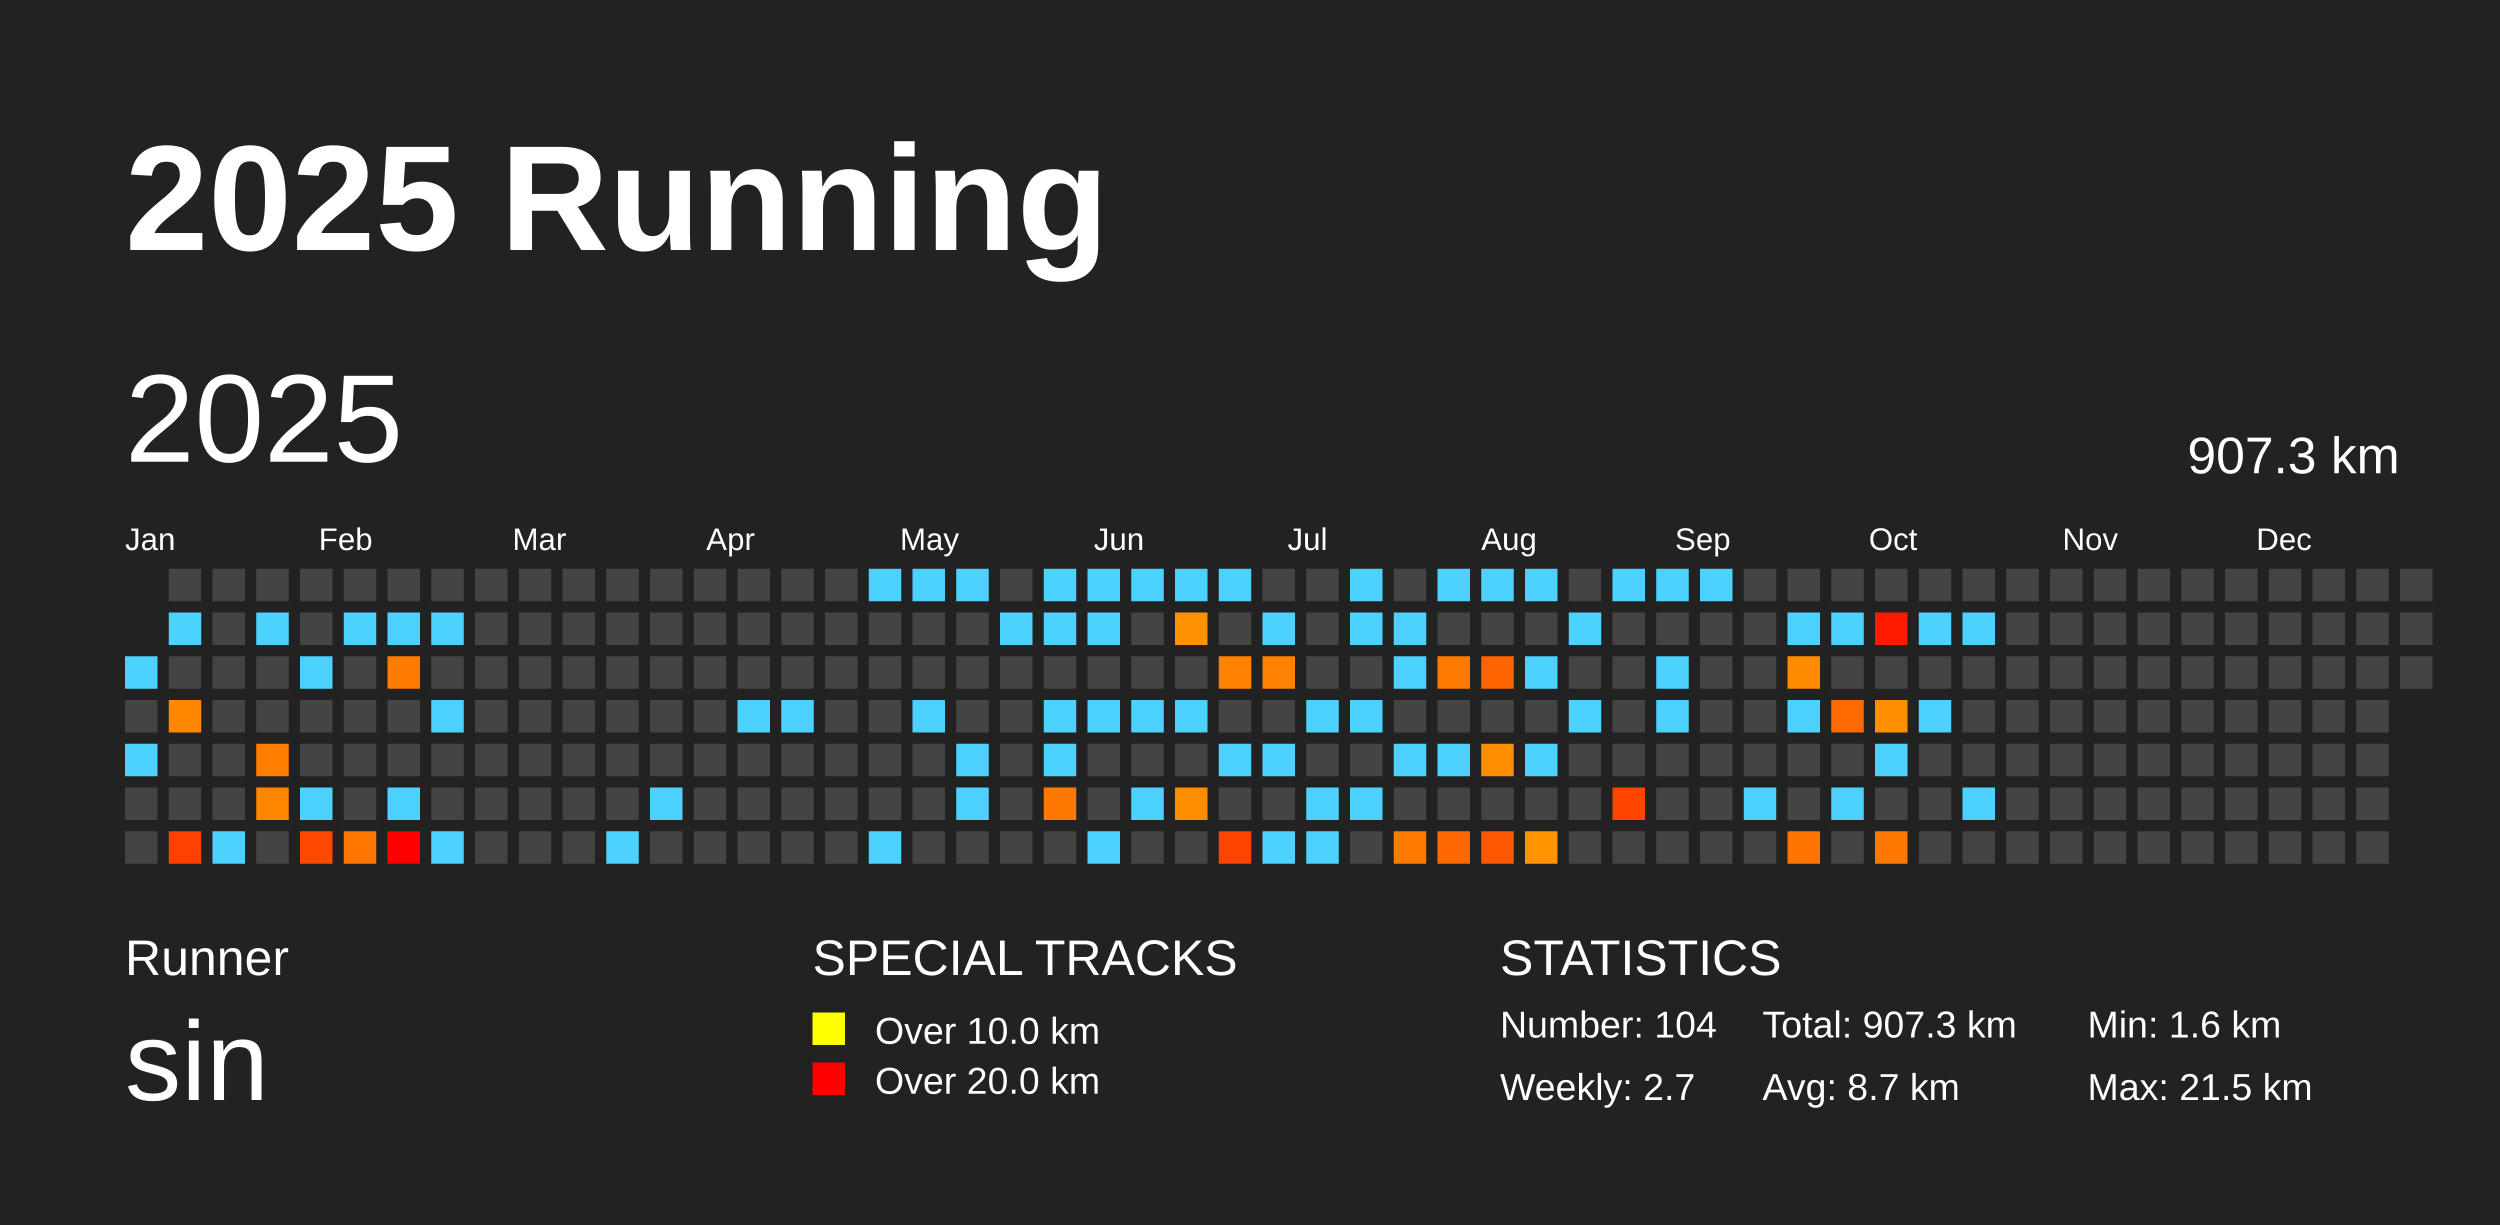
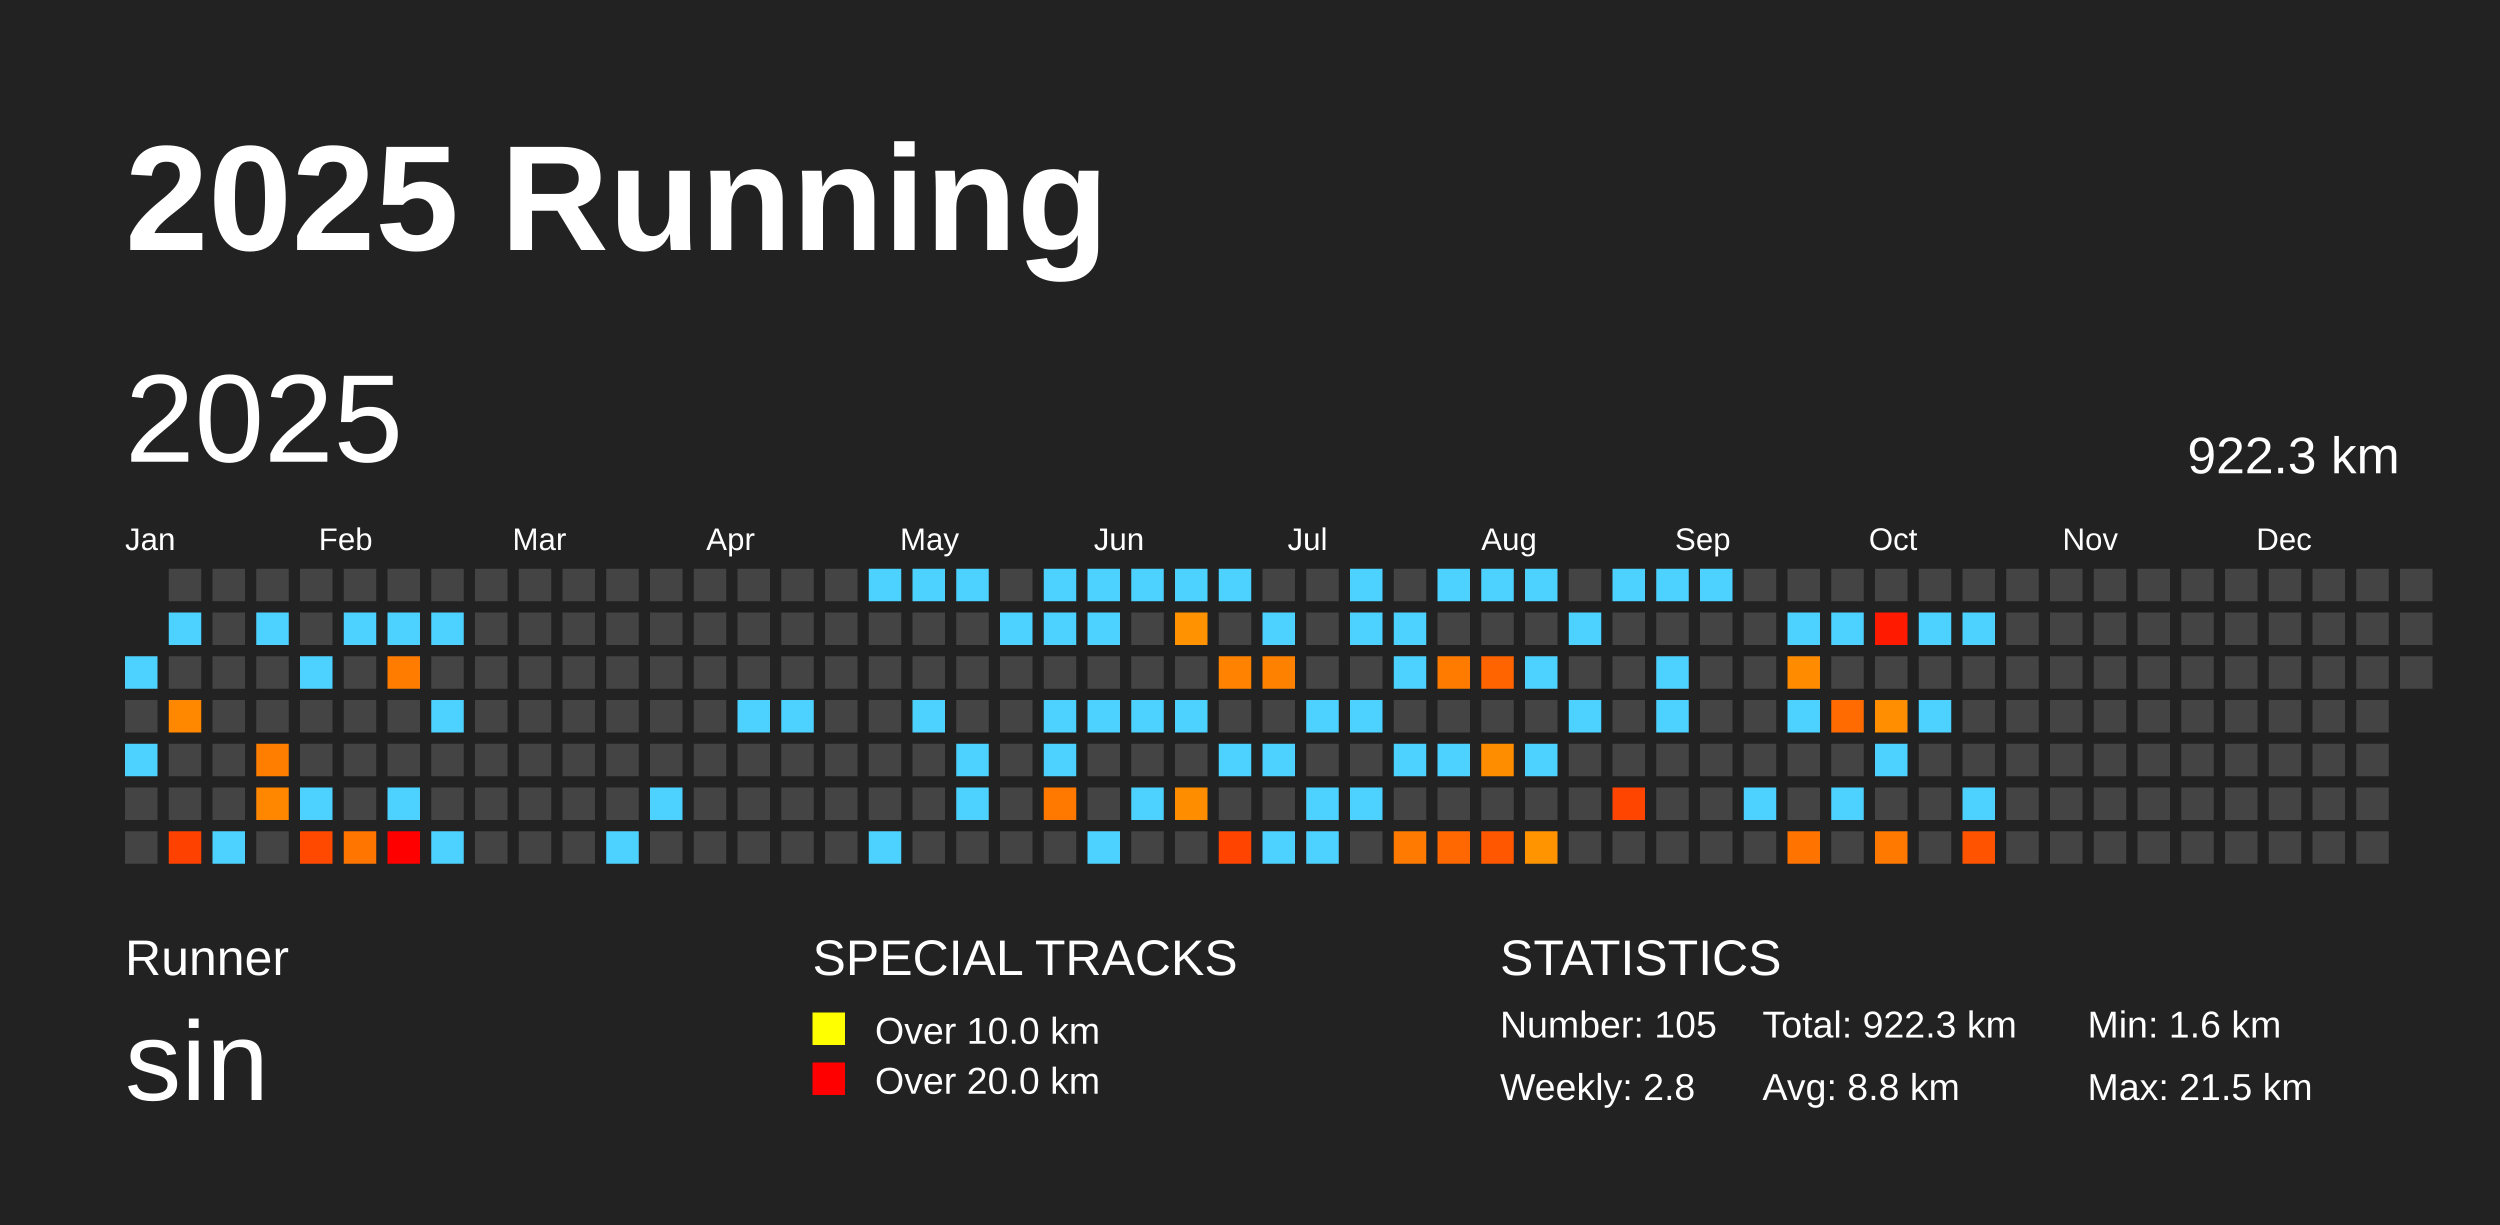
<svg xmlns="http://www.w3.org/2000/svg" baseProfile="full" height="98mm" version="1.1" viewBox="0,0,200,98" width="200mm">
  <defs />
  <rect fill="#222222" height="98" width="200" x="0" y="0" />
  <text fill="#FFFFFF" style="font-size:12px; font-family:Arial; font-weight:bold;" x="10" y="20">2025 Running</text>
  <text fill="#FFFFFF" style="font-size:4px; font-family:Arial" x="10" y="78">Runner</text>
  <text fill="#FFFFFF" style="font-size:9px; font-family:Arial" x="10" y="88">sin</text>
  <text fill="#FFFFFF" style="font-size:4px; font-family:Arial" x="65" y="78">SPECIAL TRACKS</text>
  <rect fill="yellow" height="2.6" width="2.6" x="65" y="81" />
  <text fill="#FFFFFF" style="font-size:3px; font-family:Arial" x="70" y="83.5">Over 10.0 km</text>
  <rect fill="red" height="2.6" width="2.6" x="65" y="85" />
  <text fill="#FFFFFF" style="font-size:3px; font-family:Arial" x="70" y="87.5">Over 20.0 km</text>
  <text fill="#FFFFFF" style="font-size:4px; font-family:Arial" x="120" y="78">STATISTICS</text>
-   <text fill="#FFFFFF" style="font-size:3px; font-family:Arial" x="120" y="83">Number: 104</text>
-   <text fill="#FFFFFF" style="font-size:3px; font-family:Arial" x="120" y="88">Weekly: 2.7</text>
-   <text fill="#FFFFFF" style="font-size:3px; font-family:Arial" x="141" y="83">Total: 907.3 km</text>
-   <text fill="#FFFFFF" style="font-size:3px; font-family:Arial" x="141" y="88">Avg: 8.7 km</text>
+   <text fill="#FFFFFF" style="font-size:3px; font-family:Arial" x="120" y="83">Number: 105</text>
+   <text fill="#FFFFFF" style="font-size:3px; font-family:Arial" x="120" y="88">Weekly: 2.8</text>
+   <text fill="#FFFFFF" style="font-size:3px; font-family:Arial" x="141" y="83">Total: 922.3 km</text>
+   <text fill="#FFFFFF" style="font-size:3px; font-family:Arial" x="141" y="88">Avg: 8.8 km</text>
  <text fill="#FFFFFF" style="font-size:3px; font-family:Arial" x="167" y="83">Min: 1.6 km</text>
  <text fill="#FFFFFF" style="font-size:3px; font-family:Arial" x="167" y="88">Max: 21.5 km</text>
  <text dominant-baseline="hanging" fill="#FFFFFF" style="font-size:10.0px; font-family:Arial;" x="10" y="30">2025</text>
-   <text dominant-baseline="hanging" fill="#FFFFFF" style="font-size:4.125px; font-family:Arial;" x="175" y="35">907.3 km</text>
+   <text dominant-baseline="hanging" fill="#FFFFFF" style="font-size:4.125px; font-family:Arial;" x="175" y="35">922.3 km</text>
  <text fill="#FFFFFF" style="font-size:2.5px; font-family:Arial" x="10.0" y="44">Jan</text>
  <text fill="#FFFFFF" style="font-size:2.5px; font-family:Arial" x="25.5" y="44">Feb</text>
  <text fill="#FFFFFF" style="font-size:2.5px; font-family:Arial" x="41.0" y="44">Mar</text>
  <text fill="#FFFFFF" style="font-size:2.5px; font-family:Arial" x="56.5" y="44">Apr</text>
  <text fill="#FFFFFF" style="font-size:2.5px; font-family:Arial" x="72.0" y="44">May</text>
  <text fill="#FFFFFF" style="font-size:2.5px; font-family:Arial" x="87.5" y="44">Jun</text>
  <text fill="#FFFFFF" style="font-size:2.5px; font-family:Arial" x="103.0" y="44">Jul</text>
  <text fill="#FFFFFF" style="font-size:2.5px; font-family:Arial" x="118.5" y="44">Aug</text>
  <text fill="#FFFFFF" style="font-size:2.5px; font-family:Arial" x="134.0" y="44">Sep</text>
  <text fill="#FFFFFF" style="font-size:2.5px; font-family:Arial" x="149.5" y="44">Oct</text>
  <text fill="#FFFFFF" style="font-size:2.5px; font-family:Arial" x="165.0" y="44">Nov</text>
  <text fill="#FFFFFF" style="font-size:2.5px; font-family:Arial" x="180.5" y="44">Dec</text>
  <rect fill="#4dd2ff" height="2.6" width="2.6" x="10.0" y="52.5" />
  <rect fill="#444444" height="2.6" width="2.6" x="10.0" y="56.0" />
  <rect fill="#4dd2ff" height="2.6" width="2.6" x="10.0" y="59.5" />
  <rect fill="#444444" height="2.6" width="2.6" x="10.0" y="63.0" />
  <rect fill="#444444" height="2.6" width="2.6" x="10.0" y="66.5" />
  <rect fill="#444444" height="2.6" width="2.6" x="13.5" y="45.5" />
  <rect fill="#4dd2ff" height="2.6" width="2.6" x="13.5" y="49.0" />
  <rect fill="#444444" height="2.6" width="2.6" x="13.5" y="52.5" />
  <rect fill="#ff8800" height="2.6" width="2.6" x="13.5" y="56.0" />
  <rect fill="#444444" height="2.6" width="2.6" x="13.5" y="59.5" />
  <rect fill="#444444" height="2.6" width="2.6" x="13.5" y="63.0" />
  <rect fill="#ff4100" height="2.6" width="2.6" x="13.5" y="66.5" />
  <rect fill="#444444" height="2.6" width="2.6" x="17.0" y="45.5" />
  <rect fill="#444444" height="2.6" width="2.6" x="17.0" y="49.0" />
  <rect fill="#444444" height="2.6" width="2.6" x="17.0" y="52.5" />
  <rect fill="#444444" height="2.6" width="2.6" x="17.0" y="56.0" />
  <rect fill="#444444" height="2.6" width="2.6" x="17.0" y="59.5" />
  <rect fill="#444444" height="2.6" width="2.6" x="17.0" y="63.0" />
  <rect fill="#4dd2ff" height="2.6" width="2.6" x="17.0" y="66.5" />
  <rect fill="#444444" height="2.6" width="2.6" x="20.5" y="45.5" />
  <rect fill="#4dd2ff" height="2.6" width="2.6" x="20.5" y="49.0" />
  <rect fill="#444444" height="2.6" width="2.6" x="20.5" y="52.5" />
  <rect fill="#444444" height="2.6" width="2.6" x="20.5" y="56.0" />
  <rect fill="#ff7e00" height="2.6" width="2.6" x="20.5" y="59.5" />
  <rect fill="#ff8700" height="2.6" width="2.6" x="20.5" y="63.0" />
  <rect fill="#444444" height="2.6" width="2.6" x="20.5" y="66.5" />
  <rect fill="#444444" height="2.6" width="2.6" x="24.0" y="45.5" />
  <rect fill="#444444" height="2.6" width="2.6" x="24.0" y="49.0" />
  <rect fill="#4dd2ff" height="2.6" width="2.6" x="24.0" y="52.5" />
  <rect fill="#444444" height="2.6" width="2.6" x="24.0" y="56.0" />
  <rect fill="#444444" height="2.6" width="2.6" x="24.0" y="59.5" />
  <rect fill="#4dd2ff" height="2.6" width="2.6" x="24.0" y="63.0" />
  <rect fill="#ff4900" height="2.6" width="2.6" x="24.0" y="66.5" />
  <rect fill="#444444" height="2.6" width="2.6" x="27.5" y="45.5" />
  <rect fill="#4dd2ff" height="2.6" width="2.6" x="27.5" y="49.0" />
  <rect fill="#444444" height="2.6" width="2.6" x="27.5" y="52.5" />
  <rect fill="#444444" height="2.6" width="2.6" x="27.5" y="56.0" />
  <rect fill="#444444" height="2.6" width="2.6" x="27.5" y="59.5" />
  <rect fill="#444444" height="2.6" width="2.6" x="27.5" y="63.0" />
  <rect fill="#ff7500" height="2.6" width="2.6" x="27.5" y="66.5" />
  <rect fill="#444444" height="2.6" width="2.6" x="31.0" y="45.5" />
  <rect fill="#4dd2ff" height="2.6" width="2.6" x="31.0" y="49.0" />
  <rect fill="#ff7c00" height="2.6" width="2.6" x="31.0" y="52.5" />
  <rect fill="#444444" height="2.6" width="2.6" x="31.0" y="56.0" />
  <rect fill="#444444" height="2.6" width="2.6" x="31.0" y="59.5" />
  <rect fill="#4dd2ff" height="2.6" width="2.6" x="31.0" y="63.0" />
  <rect fill="red" height="2.6" width="2.6" x="31.0" y="66.5" />
  <rect fill="#444444" height="2.6" width="2.6" x="34.5" y="45.5" />
  <rect fill="#4dd2ff" height="2.6" width="2.6" x="34.5" y="49.0" />
  <rect fill="#444444" height="2.6" width="2.6" x="34.5" y="52.5" />
  <rect fill="#4dd2ff" height="2.6" width="2.6" x="34.5" y="56.0" />
  <rect fill="#444444" height="2.6" width="2.6" x="34.5" y="59.5" />
  <rect fill="#444444" height="2.6" width="2.6" x="34.5" y="63.0" />
  <rect fill="#4dd2ff" height="2.6" width="2.6" x="34.5" y="66.5" />
  <rect fill="#444444" height="2.6" width="2.6" x="38.0" y="45.5" />
  <rect fill="#444444" height="2.6" width="2.6" x="38.0" y="49.0" />
  <rect fill="#444444" height="2.6" width="2.6" x="38.0" y="52.5" />
  <rect fill="#444444" height="2.6" width="2.6" x="38.0" y="56.0" />
  <rect fill="#444444" height="2.6" width="2.6" x="38.0" y="59.5" />
  <rect fill="#444444" height="2.6" width="2.6" x="38.0" y="63.0" />
  <rect fill="#444444" height="2.6" width="2.6" x="38.0" y="66.5" />
  <rect fill="#444444" height="2.6" width="2.6" x="41.5" y="45.5" />
  <rect fill="#444444" height="2.6" width="2.6" x="41.5" y="49.0" />
  <rect fill="#444444" height="2.6" width="2.6" x="41.5" y="52.5" />
  <rect fill="#444444" height="2.6" width="2.6" x="41.5" y="56.0" />
  <rect fill="#444444" height="2.6" width="2.6" x="41.5" y="59.5" />
  <rect fill="#444444" height="2.6" width="2.6" x="41.5" y="63.0" />
  <rect fill="#444444" height="2.6" width="2.6" x="41.5" y="66.5" />
  <rect fill="#444444" height="2.6" width="2.6" x="45.0" y="45.5" />
  <rect fill="#444444" height="2.6" width="2.6" x="45.0" y="49.0" />
  <rect fill="#444444" height="2.6" width="2.6" x="45.0" y="52.5" />
  <rect fill="#444444" height="2.6" width="2.6" x="45.0" y="56.0" />
  <rect fill="#444444" height="2.6" width="2.6" x="45.0" y="59.5" />
  <rect fill="#444444" height="2.6" width="2.6" x="45.0" y="63.0" />
  <rect fill="#444444" height="2.6" width="2.6" x="45.0" y="66.5" />
  <rect fill="#444444" height="2.6" width="2.6" x="48.5" y="45.5" />
  <rect fill="#444444" height="2.6" width="2.6" x="48.5" y="49.0" />
  <rect fill="#444444" height="2.6" width="2.6" x="48.5" y="52.5" />
  <rect fill="#444444" height="2.6" width="2.6" x="48.5" y="56.0" />
  <rect fill="#444444" height="2.6" width="2.6" x="48.5" y="59.5" />
  <rect fill="#444444" height="2.6" width="2.6" x="48.5" y="63.0" />
  <rect fill="#4dd2ff" height="2.6" width="2.6" x="48.5" y="66.5" />
  <rect fill="#444444" height="2.6" width="2.6" x="52.0" y="45.5" />
  <rect fill="#444444" height="2.6" width="2.6" x="52.0" y="49.0" />
  <rect fill="#444444" height="2.6" width="2.6" x="52.0" y="52.5" />
  <rect fill="#444444" height="2.6" width="2.6" x="52.0" y="56.0" />
  <rect fill="#444444" height="2.6" width="2.6" x="52.0" y="59.5" />
  <rect fill="#4dd2ff" height="2.6" width="2.6" x="52.0" y="63.0" />
  <rect fill="#444444" height="2.6" width="2.6" x="52.0" y="66.5" />
  <rect fill="#444444" height="2.6" width="2.6" x="55.5" y="45.5" />
  <rect fill="#444444" height="2.6" width="2.6" x="55.5" y="49.0" />
  <rect fill="#444444" height="2.6" width="2.6" x="55.5" y="52.5" />
  <rect fill="#444444" height="2.6" width="2.6" x="55.5" y="56.0" />
  <rect fill="#444444" height="2.6" width="2.6" x="55.5" y="59.5" />
  <rect fill="#444444" height="2.6" width="2.6" x="55.5" y="63.0" />
  <rect fill="#444444" height="2.6" width="2.6" x="55.5" y="66.5" />
  <rect fill="#444444" height="2.6" width="2.6" x="59.0" y="45.5" />
  <rect fill="#444444" height="2.6" width="2.6" x="59.0" y="49.0" />
  <rect fill="#444444" height="2.6" width="2.6" x="59.0" y="52.5" />
  <rect fill="#4dd2ff" height="2.6" width="2.6" x="59.0" y="56.0" />
  <rect fill="#444444" height="2.6" width="2.6" x="59.0" y="59.5" />
  <rect fill="#444444" height="2.6" width="2.6" x="59.0" y="63.0" />
  <rect fill="#444444" height="2.6" width="2.6" x="59.0" y="66.5" />
  <rect fill="#444444" height="2.6" width="2.6" x="62.5" y="45.5" />
  <rect fill="#444444" height="2.6" width="2.6" x="62.5" y="49.0" />
  <rect fill="#444444" height="2.6" width="2.6" x="62.5" y="52.5" />
  <rect fill="#4dd2ff" height="2.6" width="2.6" x="62.5" y="56.0" />
  <rect fill="#444444" height="2.6" width="2.6" x="62.5" y="59.5" />
  <rect fill="#444444" height="2.6" width="2.6" x="62.5" y="63.0" />
  <rect fill="#444444" height="2.6" width="2.6" x="62.5" y="66.5" />
  <rect fill="#444444" height="2.6" width="2.6" x="66.0" y="45.5" />
  <rect fill="#444444" height="2.6" width="2.6" x="66.0" y="49.0" />
  <rect fill="#444444" height="2.6" width="2.6" x="66.0" y="52.5" />
  <rect fill="#444444" height="2.6" width="2.6" x="66.0" y="56.0" />
  <rect fill="#444444" height="2.6" width="2.6" x="66.0" y="59.5" />
  <rect fill="#444444" height="2.6" width="2.6" x="66.0" y="63.0" />
  <rect fill="#444444" height="2.6" width="2.6" x="66.0" y="66.5" />
  <rect fill="#4dd2ff" height="2.6" width="2.6" x="69.5" y="45.5" />
  <rect fill="#444444" height="2.6" width="2.6" x="69.5" y="49.0" />
  <rect fill="#444444" height="2.6" width="2.6" x="69.5" y="52.5" />
  <rect fill="#444444" height="2.6" width="2.6" x="69.5" y="56.0" />
  <rect fill="#444444" height="2.6" width="2.6" x="69.5" y="59.5" />
  <rect fill="#444444" height="2.6" width="2.6" x="69.5" y="63.0" />
  <rect fill="#4dd2ff" height="2.6" width="2.6" x="69.5" y="66.5" />
  <rect fill="#4dd2ff" height="2.6" width="2.6" x="73.0" y="45.5" />
  <rect fill="#444444" height="2.6" width="2.6" x="73.0" y="49.0" />
  <rect fill="#444444" height="2.6" width="2.6" x="73.0" y="52.5" />
  <rect fill="#4dd2ff" height="2.6" width="2.6" x="73.0" y="56.0" />
  <rect fill="#444444" height="2.6" width="2.6" x="73.0" y="59.5" />
  <rect fill="#444444" height="2.6" width="2.6" x="73.0" y="63.0" />
  <rect fill="#444444" height="2.6" width="2.6" x="73.0" y="66.5" />
  <rect fill="#4dd2ff" height="2.6" width="2.6" x="76.5" y="45.5" />
  <rect fill="#444444" height="2.6" width="2.6" x="76.5" y="49.0" />
  <rect fill="#444444" height="2.6" width="2.6" x="76.5" y="52.5" />
  <rect fill="#444444" height="2.6" width="2.6" x="76.5" y="56.0" />
  <rect fill="#4dd2ff" height="2.6" width="2.6" x="76.5" y="59.5" />
  <rect fill="#4dd2ff" height="2.6" width="2.6" x="76.5" y="63.0" />
  <rect fill="#444444" height="2.6" width="2.6" x="76.5" y="66.5" />
  <rect fill="#444444" height="2.6" width="2.6" x="80.0" y="45.5" />
  <rect fill="#4dd2ff" height="2.6" width="2.6" x="80.0" y="49.0" />
  <rect fill="#444444" height="2.6" width="2.6" x="80.0" y="52.5" />
  <rect fill="#444444" height="2.6" width="2.6" x="80.0" y="56.0" />
  <rect fill="#444444" height="2.6" width="2.6" x="80.0" y="59.5" />
  <rect fill="#444444" height="2.6" width="2.6" x="80.0" y="63.0" />
  <rect fill="#444444" height="2.6" width="2.6" x="80.0" y="66.5" />
  <rect fill="#4dd2ff" height="2.6" width="2.6" x="83.5" y="45.5" />
  <rect fill="#4dd2ff" height="2.6" width="2.6" x="83.5" y="49.0" />
  <rect fill="#444444" height="2.6" width="2.6" x="83.5" y="52.5" />
  <rect fill="#4dd2ff" height="2.6" width="2.6" x="83.5" y="56.0" />
  <rect fill="#4dd2ff" height="2.6" width="2.6" x="83.5" y="59.5" />
  <rect fill="#ff7900" height="2.6" width="2.6" x="83.5" y="63.0" />
  <rect fill="#444444" height="2.6" width="2.6" x="83.5" y="66.5" />
  <rect fill="#4dd2ff" height="2.6" width="2.6" x="87.0" y="45.5" />
  <rect fill="#4dd2ff" height="2.6" width="2.6" x="87.0" y="49.0" />
  <rect fill="#444444" height="2.6" width="2.6" x="87.0" y="52.5" />
  <rect fill="#4dd2ff" height="2.6" width="2.6" x="87.0" y="56.0" />
  <rect fill="#444444" height="2.6" width="2.6" x="87.0" y="59.5" />
  <rect fill="#444444" height="2.6" width="2.6" x="87.0" y="63.0" />
  <rect fill="#4dd2ff" height="2.6" width="2.6" x="87.0" y="66.5" />
  <rect fill="#4dd2ff" height="2.6" width="2.6" x="90.5" y="45.5" />
  <rect fill="#444444" height="2.6" width="2.6" x="90.5" y="49.0" />
  <rect fill="#444444" height="2.6" width="2.6" x="90.5" y="52.5" />
  <rect fill="#4dd2ff" height="2.6" width="2.6" x="90.5" y="56.0" />
  <rect fill="#444444" height="2.6" width="2.6" x="90.5" y="59.5" />
  <rect fill="#4dd2ff" height="2.6" width="2.6" x="90.5" y="63.0" />
  <rect fill="#444444" height="2.6" width="2.6" x="90.5" y="66.5" />
  <rect fill="#4dd2ff" height="2.6" width="2.6" x="94.0" y="45.5" />
  <rect fill="#ff9200" height="2.6" width="2.6" x="94.0" y="49.0" />
  <rect fill="#444444" height="2.6" width="2.6" x="94.0" y="52.5" />
  <rect fill="#4dd2ff" height="2.6" width="2.6" x="94.0" y="56.0" />
  <rect fill="#444444" height="2.6" width="2.6" x="94.0" y="59.5" />
  <rect fill="#ff8d00" height="2.6" width="2.6" x="94.0" y="63.0" />
  <rect fill="#444444" height="2.6" width="2.6" x="94.0" y="66.5" />
  <rect fill="#4dd2ff" height="2.6" width="2.6" x="97.5" y="45.5" />
  <rect fill="#444444" height="2.6" width="2.6" x="97.5" y="49.0" />
  <rect fill="#ff8200" height="2.6" width="2.6" x="97.5" y="52.5" />
  <rect fill="#444444" height="2.6" width="2.6" x="97.5" y="56.0" />
  <rect fill="#4dd2ff" height="2.6" width="2.6" x="97.5" y="59.5" />
  <rect fill="#444444" height="2.6" width="2.6" x="97.5" y="63.0" />
  <rect fill="#ff4400" height="2.6" width="2.6" x="97.5" y="66.5" />
  <rect fill="#444444" height="2.6" width="2.6" x="101.0" y="45.5" />
  <rect fill="#4dd2ff" height="2.6" width="2.6" x="101.0" y="49.0" />
  <rect fill="#ff8100" height="2.6" width="2.6" x="101.0" y="52.5" />
  <rect fill="#444444" height="2.6" width="2.6" x="101.0" y="56.0" />
  <rect fill="#4dd2ff" height="2.6" width="2.6" x="101.0" y="59.5" />
  <rect fill="#444444" height="2.6" width="2.6" x="101.0" y="63.0" />
  <rect fill="#4dd2ff" height="2.6" width="2.6" x="101.0" y="66.5" />
  <rect fill="#444444" height="2.6" width="2.6" x="104.5" y="45.5" />
  <rect fill="#444444" height="2.6" width="2.6" x="104.5" y="49.0" />
  <rect fill="#444444" height="2.6" width="2.6" x="104.5" y="52.5" />
  <rect fill="#4dd2ff" height="2.6" width="2.6" x="104.5" y="56.0" />
  <rect fill="#444444" height="2.6" width="2.6" x="104.5" y="59.5" />
  <rect fill="#4dd2ff" height="2.6" width="2.6" x="104.5" y="63.0" />
  <rect fill="#4dd2ff" height="2.6" width="2.6" x="104.5" y="66.5" />
  <rect fill="#4dd2ff" height="2.6" width="2.6" x="108.0" y="45.5" />
  <rect fill="#4dd2ff" height="2.6" width="2.6" x="108.0" y="49.0" />
  <rect fill="#444444" height="2.6" width="2.6" x="108.0" y="52.5" />
  <rect fill="#4dd2ff" height="2.6" width="2.6" x="108.0" y="56.0" />
  <rect fill="#444444" height="2.6" width="2.6" x="108.0" y="59.5" />
  <rect fill="#4dd2ff" height="2.6" width="2.6" x="108.0" y="63.0" />
  <rect fill="#444444" height="2.6" width="2.6" x="108.0" y="66.5" />
  <rect fill="#444444" height="2.6" width="2.6" x="111.5" y="45.5" />
  <rect fill="#4dd2ff" height="2.6" width="2.6" x="111.5" y="49.0" />
  <rect fill="#4dd2ff" height="2.6" width="2.6" x="111.5" y="52.5" />
  <rect fill="#444444" height="2.6" width="2.6" x="111.5" y="56.0" />
  <rect fill="#4dd2ff" height="2.6" width="2.6" x="111.5" y="59.5" />
  <rect fill="#444444" height="2.6" width="2.6" x="111.5" y="63.0" />
  <rect fill="#ff7a00" height="2.6" width="2.6" x="111.5" y="66.5" />
  <rect fill="#4dd2ff" height="2.6" width="2.6" x="115.0" y="45.5" />
  <rect fill="#444444" height="2.6" width="2.6" x="115.0" y="49.0" />
  <rect fill="#ff7b00" height="2.6" width="2.6" x="115.0" y="52.5" />
  <rect fill="#444444" height="2.6" width="2.6" x="115.0" y="56.0" />
  <rect fill="#4dd2ff" height="2.6" width="2.6" x="115.0" y="59.5" />
  <rect fill="#444444" height="2.6" width="2.6" x="115.0" y="63.0" />
  <rect fill="#ff6800" height="2.6" width="2.6" x="115.0" y="66.5" />
  <rect fill="#4dd2ff" height="2.6" width="2.6" x="118.5" y="45.5" />
  <rect fill="#444444" height="2.6" width="2.6" x="118.5" y="49.0" />
  <rect fill="#ff6400" height="2.6" width="2.6" x="118.5" y="52.5" />
  <rect fill="#444444" height="2.6" width="2.6" x="118.5" y="56.0" />
  <rect fill="#ff8d00" height="2.6" width="2.6" x="118.5" y="59.5" />
  <rect fill="#444444" height="2.6" width="2.6" x="118.5" y="63.0" />
  <rect fill="#ff5600" height="2.6" width="2.6" x="118.5" y="66.5" />
  <rect fill="#4dd2ff" height="2.6" width="2.6" x="122.0" y="45.5" />
  <rect fill="#444444" height="2.6" width="2.6" x="122.0" y="49.0" />
  <rect fill="#4dd2ff" height="2.6" width="2.6" x="122.0" y="52.5" />
  <rect fill="#444444" height="2.6" width="2.6" x="122.0" y="56.0" />
  <rect fill="#4dd2ff" height="2.6" width="2.6" x="122.0" y="59.5" />
  <rect fill="#444444" height="2.6" width="2.6" x="122.0" y="63.0" />
  <rect fill="#ff9300" height="2.6" width="2.6" x="122.0" y="66.5" />
  <rect fill="#444444" height="2.6" width="2.6" x="125.5" y="45.5" />
  <rect fill="#4dd2ff" height="2.6" width="2.6" x="125.5" y="49.0" />
  <rect fill="#444444" height="2.6" width="2.6" x="125.5" y="52.5" />
  <rect fill="#4dd2ff" height="2.6" width="2.6" x="125.5" y="56.0" />
  <rect fill="#444444" height="2.6" width="2.6" x="125.5" y="59.5" />
  <rect fill="#444444" height="2.6" width="2.6" x="125.5" y="63.0" />
  <rect fill="#444444" height="2.6" width="2.6" x="125.5" y="66.5" />
  <rect fill="#4dd2ff" height="2.6" width="2.6" x="129.0" y="45.5" />
  <rect fill="#444444" height="2.6" width="2.6" x="129.0" y="49.0" />
  <rect fill="#444444" height="2.6" width="2.6" x="129.0" y="52.5" />
  <rect fill="#444444" height="2.6" width="2.6" x="129.0" y="56.0" />
  <rect fill="#444444" height="2.6" width="2.6" x="129.0" y="59.5" />
  <rect fill="#ff4500" height="2.6" width="2.6" x="129.0" y="63.0" />
  <rect fill="#444444" height="2.6" width="2.6" x="129.0" y="66.5" />
  <rect fill="#4dd2ff" height="2.6" width="2.6" x="132.5" y="45.5" />
  <rect fill="#444444" height="2.6" width="2.6" x="132.5" y="49.0" />
  <rect fill="#4dd2ff" height="2.6" width="2.6" x="132.5" y="52.5" />
  <rect fill="#4dd2ff" height="2.6" width="2.6" x="132.5" y="56.0" />
  <rect fill="#444444" height="2.6" width="2.6" x="132.5" y="59.5" />
  <rect fill="#444444" height="2.6" width="2.6" x="132.5" y="63.0" />
  <rect fill="#444444" height="2.6" width="2.6" x="132.5" y="66.5" />
  <rect fill="#4dd2ff" height="2.6" width="2.6" x="136.0" y="45.5" />
  <rect fill="#444444" height="2.6" width="2.6" x="136.0" y="49.0" />
  <rect fill="#444444" height="2.6" width="2.6" x="136.0" y="52.5" />
  <rect fill="#444444" height="2.6" width="2.6" x="136.0" y="56.0" />
  <rect fill="#444444" height="2.6" width="2.6" x="136.0" y="59.5" />
  <rect fill="#444444" height="2.6" width="2.6" x="136.0" y="63.0" />
  <rect fill="#444444" height="2.6" width="2.6" x="136.0" y="66.5" />
  <rect fill="#444444" height="2.6" width="2.6" x="139.5" y="45.5" />
  <rect fill="#444444" height="2.6" width="2.6" x="139.5" y="49.0" />
  <rect fill="#444444" height="2.6" width="2.6" x="139.5" y="52.5" />
  <rect fill="#444444" height="2.6" width="2.6" x="139.5" y="56.0" />
  <rect fill="#444444" height="2.6" width="2.6" x="139.5" y="59.5" />
  <rect fill="#4dd2ff" height="2.6" width="2.6" x="139.5" y="63.0" />
  <rect fill="#444444" height="2.6" width="2.6" x="139.5" y="66.5" />
  <rect fill="#444444" height="2.6" width="2.6" x="143.0" y="45.5" />
  <rect fill="#4dd2ff" height="2.6" width="2.6" x="143.0" y="49.0" />
  <rect fill="#ff8c00" height="2.6" width="2.6" x="143.0" y="52.5" />
  <rect fill="#4dd2ff" height="2.6" width="2.6" x="143.0" y="56.0" />
  <rect fill="#444444" height="2.6" width="2.6" x="143.0" y="59.5" />
  <rect fill="#444444" height="2.6" width="2.6" x="143.0" y="63.0" />
  <rect fill="#ff7400" height="2.6" width="2.6" x="143.0" y="66.5" />
  <rect fill="#444444" height="2.6" width="2.6" x="146.5" y="45.5" />
  <rect fill="#4dd2ff" height="2.6" width="2.6" x="146.5" y="49.0" />
  <rect fill="#444444" height="2.6" width="2.6" x="146.5" y="52.5" />
  <rect fill="#ff6b00" height="2.6" width="2.6" x="146.5" y="56.0" />
  <rect fill="#444444" height="2.6" width="2.6" x="146.5" y="59.5" />
  <rect fill="#4dd2ff" height="2.6" width="2.6" x="146.5" y="63.0" />
  <rect fill="#444444" height="2.6" width="2.6" x="146.5" y="66.5" />
  <rect fill="#444444" height="2.6" width="2.6" x="150.0" y="45.5" />
  <rect fill="#ff1a00" height="2.6" width="2.6" x="150.0" y="49.0" />
  <rect fill="#444444" height="2.6" width="2.6" x="150.0" y="52.5" />
  <rect fill="#ff8f00" height="2.6" width="2.6" x="150.0" y="56.0" />
  <rect fill="#4dd2ff" height="2.6" width="2.6" x="150.0" y="59.5" />
  <rect fill="#444444" height="2.6" width="2.6" x="150.0" y="63.0" />
  <rect fill="#ff7800" height="2.6" width="2.6" x="150.0" y="66.5" />
  <rect fill="#444444" height="2.6" width="2.6" x="153.5" y="45.5" />
  <rect fill="#4dd2ff" height="2.6" width="2.6" x="153.5" y="49.0" />
  <rect fill="#444444" height="2.6" width="2.6" x="153.5" y="52.5" />
  <rect fill="#4dd2ff" height="2.6" width="2.6" x="153.5" y="56.0" />
  <rect fill="#444444" height="2.6" width="2.6" x="153.5" y="59.5" />
  <rect fill="#444444" height="2.6" width="2.6" x="153.5" y="63.0" />
  <rect fill="#444444" height="2.6" width="2.6" x="153.5" y="66.5" />
  <rect fill="#444444" height="2.6" width="2.6" x="157.0" y="45.5" />
  <rect fill="#4dd2ff" height="2.6" width="2.6" x="157.0" y="49.0" />
  <rect fill="#444444" height="2.6" width="2.6" x="157.0" y="52.5" />
  <rect fill="#444444" height="2.6" width="2.6" x="157.0" y="56.0" />
  <rect fill="#444444" height="2.6" width="2.6" x="157.0" y="59.5" />
  <rect fill="#4dd2ff" height="2.6" width="2.6" x="157.0" y="63.0" />
-   <rect fill="#444444" height="2.6" width="2.6" x="157.0" y="66.5" />
+   <rect fill="#ff5300" height="2.6" width="2.6" x="157.0" y="66.5" />
  <rect fill="#444444" height="2.6" width="2.6" x="160.5" y="45.5" />
  <rect fill="#444444" height="2.6" width="2.6" x="160.5" y="49.0" />
  <rect fill="#444444" height="2.6" width="2.6" x="160.5" y="52.5" />
  <rect fill="#444444" height="2.6" width="2.6" x="160.5" y="56.0" />
  <rect fill="#444444" height="2.6" width="2.6" x="160.5" y="59.5" />
  <rect fill="#444444" height="2.6" width="2.6" x="160.5" y="63.0" />
  <rect fill="#444444" height="2.6" width="2.6" x="160.5" y="66.5" />
  <rect fill="#444444" height="2.6" width="2.6" x="164.0" y="45.5" />
  <rect fill="#444444" height="2.6" width="2.6" x="164.0" y="49.0" />
  <rect fill="#444444" height="2.6" width="2.6" x="164.0" y="52.5" />
  <rect fill="#444444" height="2.6" width="2.6" x="164.0" y="56.0" />
  <rect fill="#444444" height="2.6" width="2.6" x="164.0" y="59.5" />
  <rect fill="#444444" height="2.6" width="2.6" x="164.0" y="63.0" />
  <rect fill="#444444" height="2.6" width="2.6" x="164.0" y="66.5" />
  <rect fill="#444444" height="2.6" width="2.6" x="167.5" y="45.5" />
  <rect fill="#444444" height="2.6" width="2.6" x="167.5" y="49.0" />
  <rect fill="#444444" height="2.6" width="2.6" x="167.5" y="52.5" />
  <rect fill="#444444" height="2.6" width="2.6" x="167.5" y="56.0" />
  <rect fill="#444444" height="2.6" width="2.6" x="167.5" y="59.5" />
  <rect fill="#444444" height="2.6" width="2.6" x="167.5" y="63.0" />
  <rect fill="#444444" height="2.6" width="2.6" x="167.5" y="66.5" />
  <rect fill="#444444" height="2.6" width="2.6" x="171.0" y="45.5" />
  <rect fill="#444444" height="2.6" width="2.6" x="171.0" y="49.0" />
  <rect fill="#444444" height="2.6" width="2.6" x="171.0" y="52.5" />
  <rect fill="#444444" height="2.6" width="2.6" x="171.0" y="56.0" />
  <rect fill="#444444" height="2.6" width="2.6" x="171.0" y="59.5" />
  <rect fill="#444444" height="2.6" width="2.6" x="171.0" y="63.0" />
  <rect fill="#444444" height="2.6" width="2.6" x="171.0" y="66.5" />
  <rect fill="#444444" height="2.6" width="2.6" x="174.5" y="45.5" />
  <rect fill="#444444" height="2.6" width="2.6" x="174.5" y="49.0" />
  <rect fill="#444444" height="2.6" width="2.6" x="174.5" y="52.5" />
  <rect fill="#444444" height="2.6" width="2.6" x="174.5" y="56.0" />
  <rect fill="#444444" height="2.6" width="2.6" x="174.5" y="59.5" />
  <rect fill="#444444" height="2.6" width="2.6" x="174.5" y="63.0" />
  <rect fill="#444444" height="2.6" width="2.6" x="174.5" y="66.5" />
  <rect fill="#444444" height="2.6" width="2.6" x="178.0" y="45.5" />
  <rect fill="#444444" height="2.6" width="2.6" x="178.0" y="49.0" />
  <rect fill="#444444" height="2.6" width="2.6" x="178.0" y="52.5" />
  <rect fill="#444444" height="2.6" width="2.6" x="178.0" y="56.0" />
  <rect fill="#444444" height="2.6" width="2.6" x="178.0" y="59.5" />
  <rect fill="#444444" height="2.6" width="2.6" x="178.0" y="63.0" />
  <rect fill="#444444" height="2.6" width="2.6" x="178.0" y="66.5" />
  <rect fill="#444444" height="2.6" width="2.6" x="181.5" y="45.5" />
  <rect fill="#444444" height="2.6" width="2.6" x="181.5" y="49.0" />
  <rect fill="#444444" height="2.6" width="2.6" x="181.5" y="52.5" />
  <rect fill="#444444" height="2.6" width="2.6" x="181.5" y="56.0" />
  <rect fill="#444444" height="2.6" width="2.6" x="181.5" y="59.5" />
  <rect fill="#444444" height="2.6" width="2.6" x="181.5" y="63.0" />
  <rect fill="#444444" height="2.6" width="2.6" x="181.5" y="66.5" />
  <rect fill="#444444" height="2.6" width="2.6" x="185.0" y="45.5" />
  <rect fill="#444444" height="2.6" width="2.6" x="185.0" y="49.0" />
  <rect fill="#444444" height="2.6" width="2.6" x="185.0" y="52.5" />
  <rect fill="#444444" height="2.6" width="2.6" x="185.0" y="56.0" />
  <rect fill="#444444" height="2.6" width="2.6" x="185.0" y="59.5" />
  <rect fill="#444444" height="2.6" width="2.6" x="185.0" y="63.0" />
  <rect fill="#444444" height="2.6" width="2.6" x="185.0" y="66.5" />
  <rect fill="#444444" height="2.6" width="2.6" x="188.5" y="45.5" />
  <rect fill="#444444" height="2.6" width="2.6" x="188.5" y="49.0" />
  <rect fill="#444444" height="2.6" width="2.6" x="188.5" y="52.5" />
  <rect fill="#444444" height="2.6" width="2.6" x="188.5" y="56.0" />
  <rect fill="#444444" height="2.6" width="2.6" x="188.5" y="59.5" />
  <rect fill="#444444" height="2.6" width="2.6" x="188.5" y="63.0" />
  <rect fill="#444444" height="2.6" width="2.6" x="188.5" y="66.5" />
  <rect fill="#444444" height="2.6" width="2.6" x="192.0" y="45.5" />
  <rect fill="#444444" height="2.6" width="2.6" x="192.0" y="49.0" />
  <rect fill="#444444" height="2.6" width="2.6" x="192.0" y="52.5" />
</svg>
